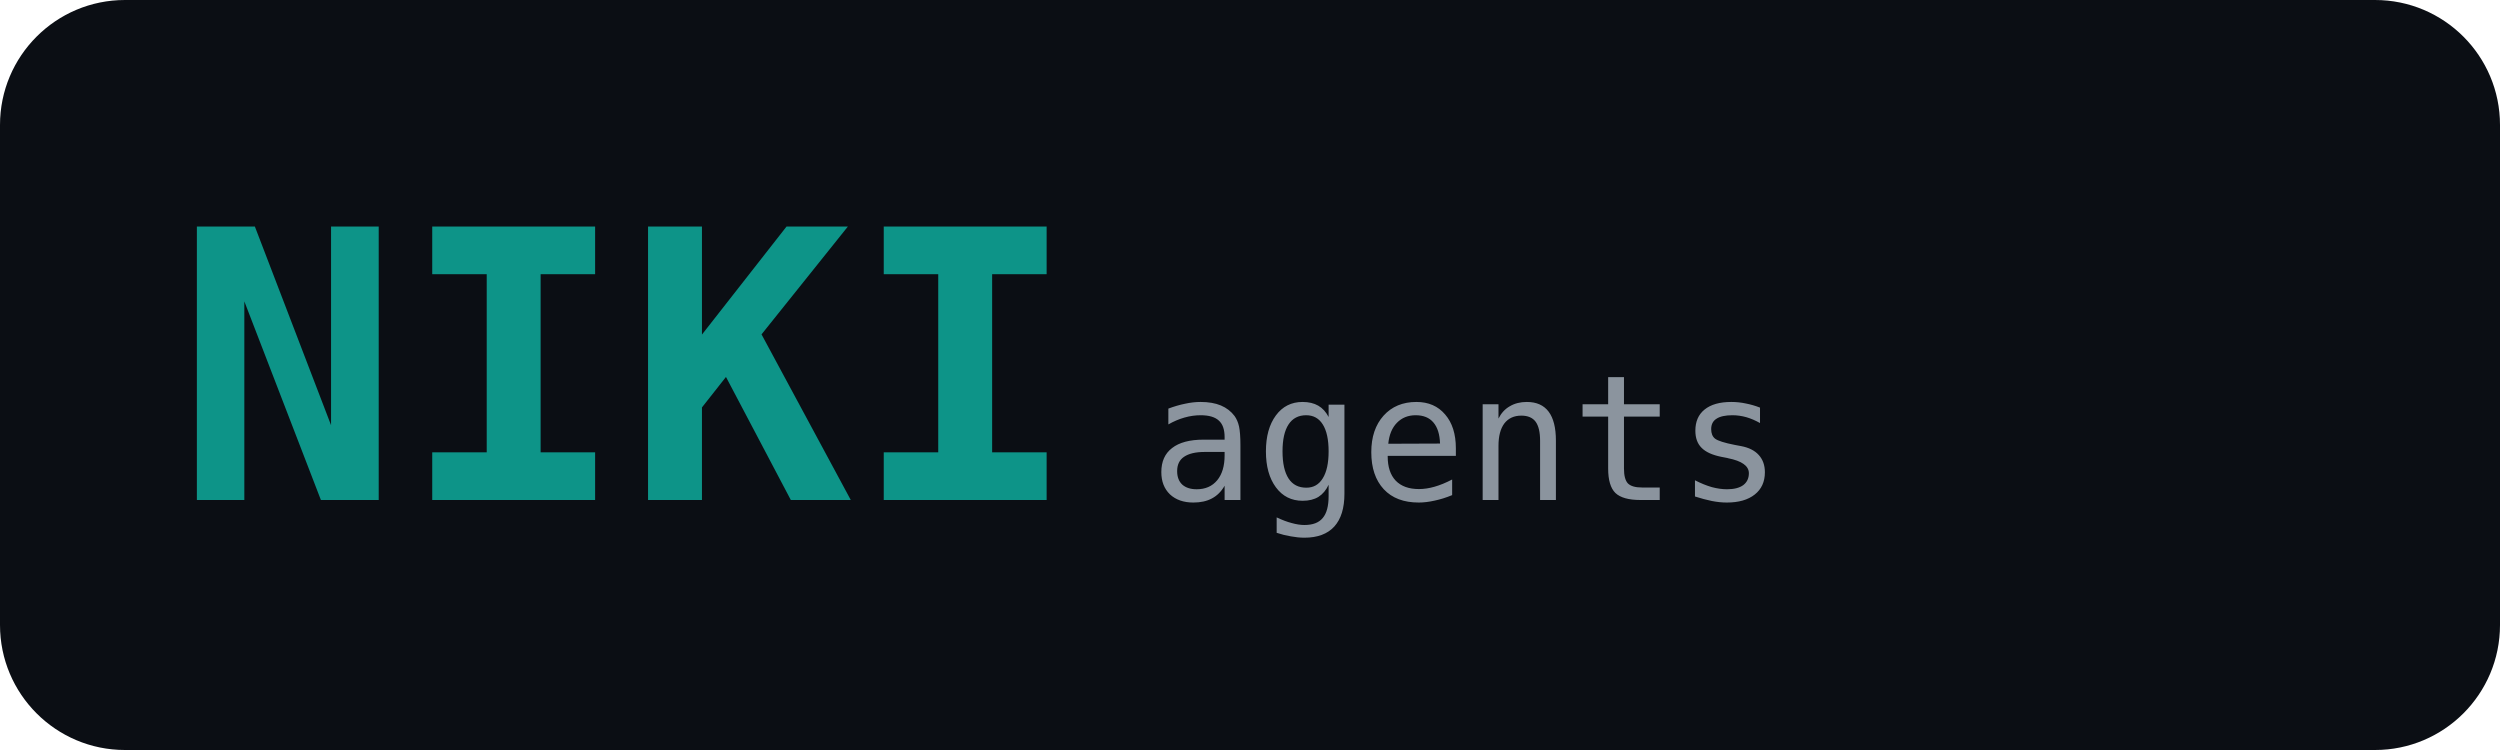
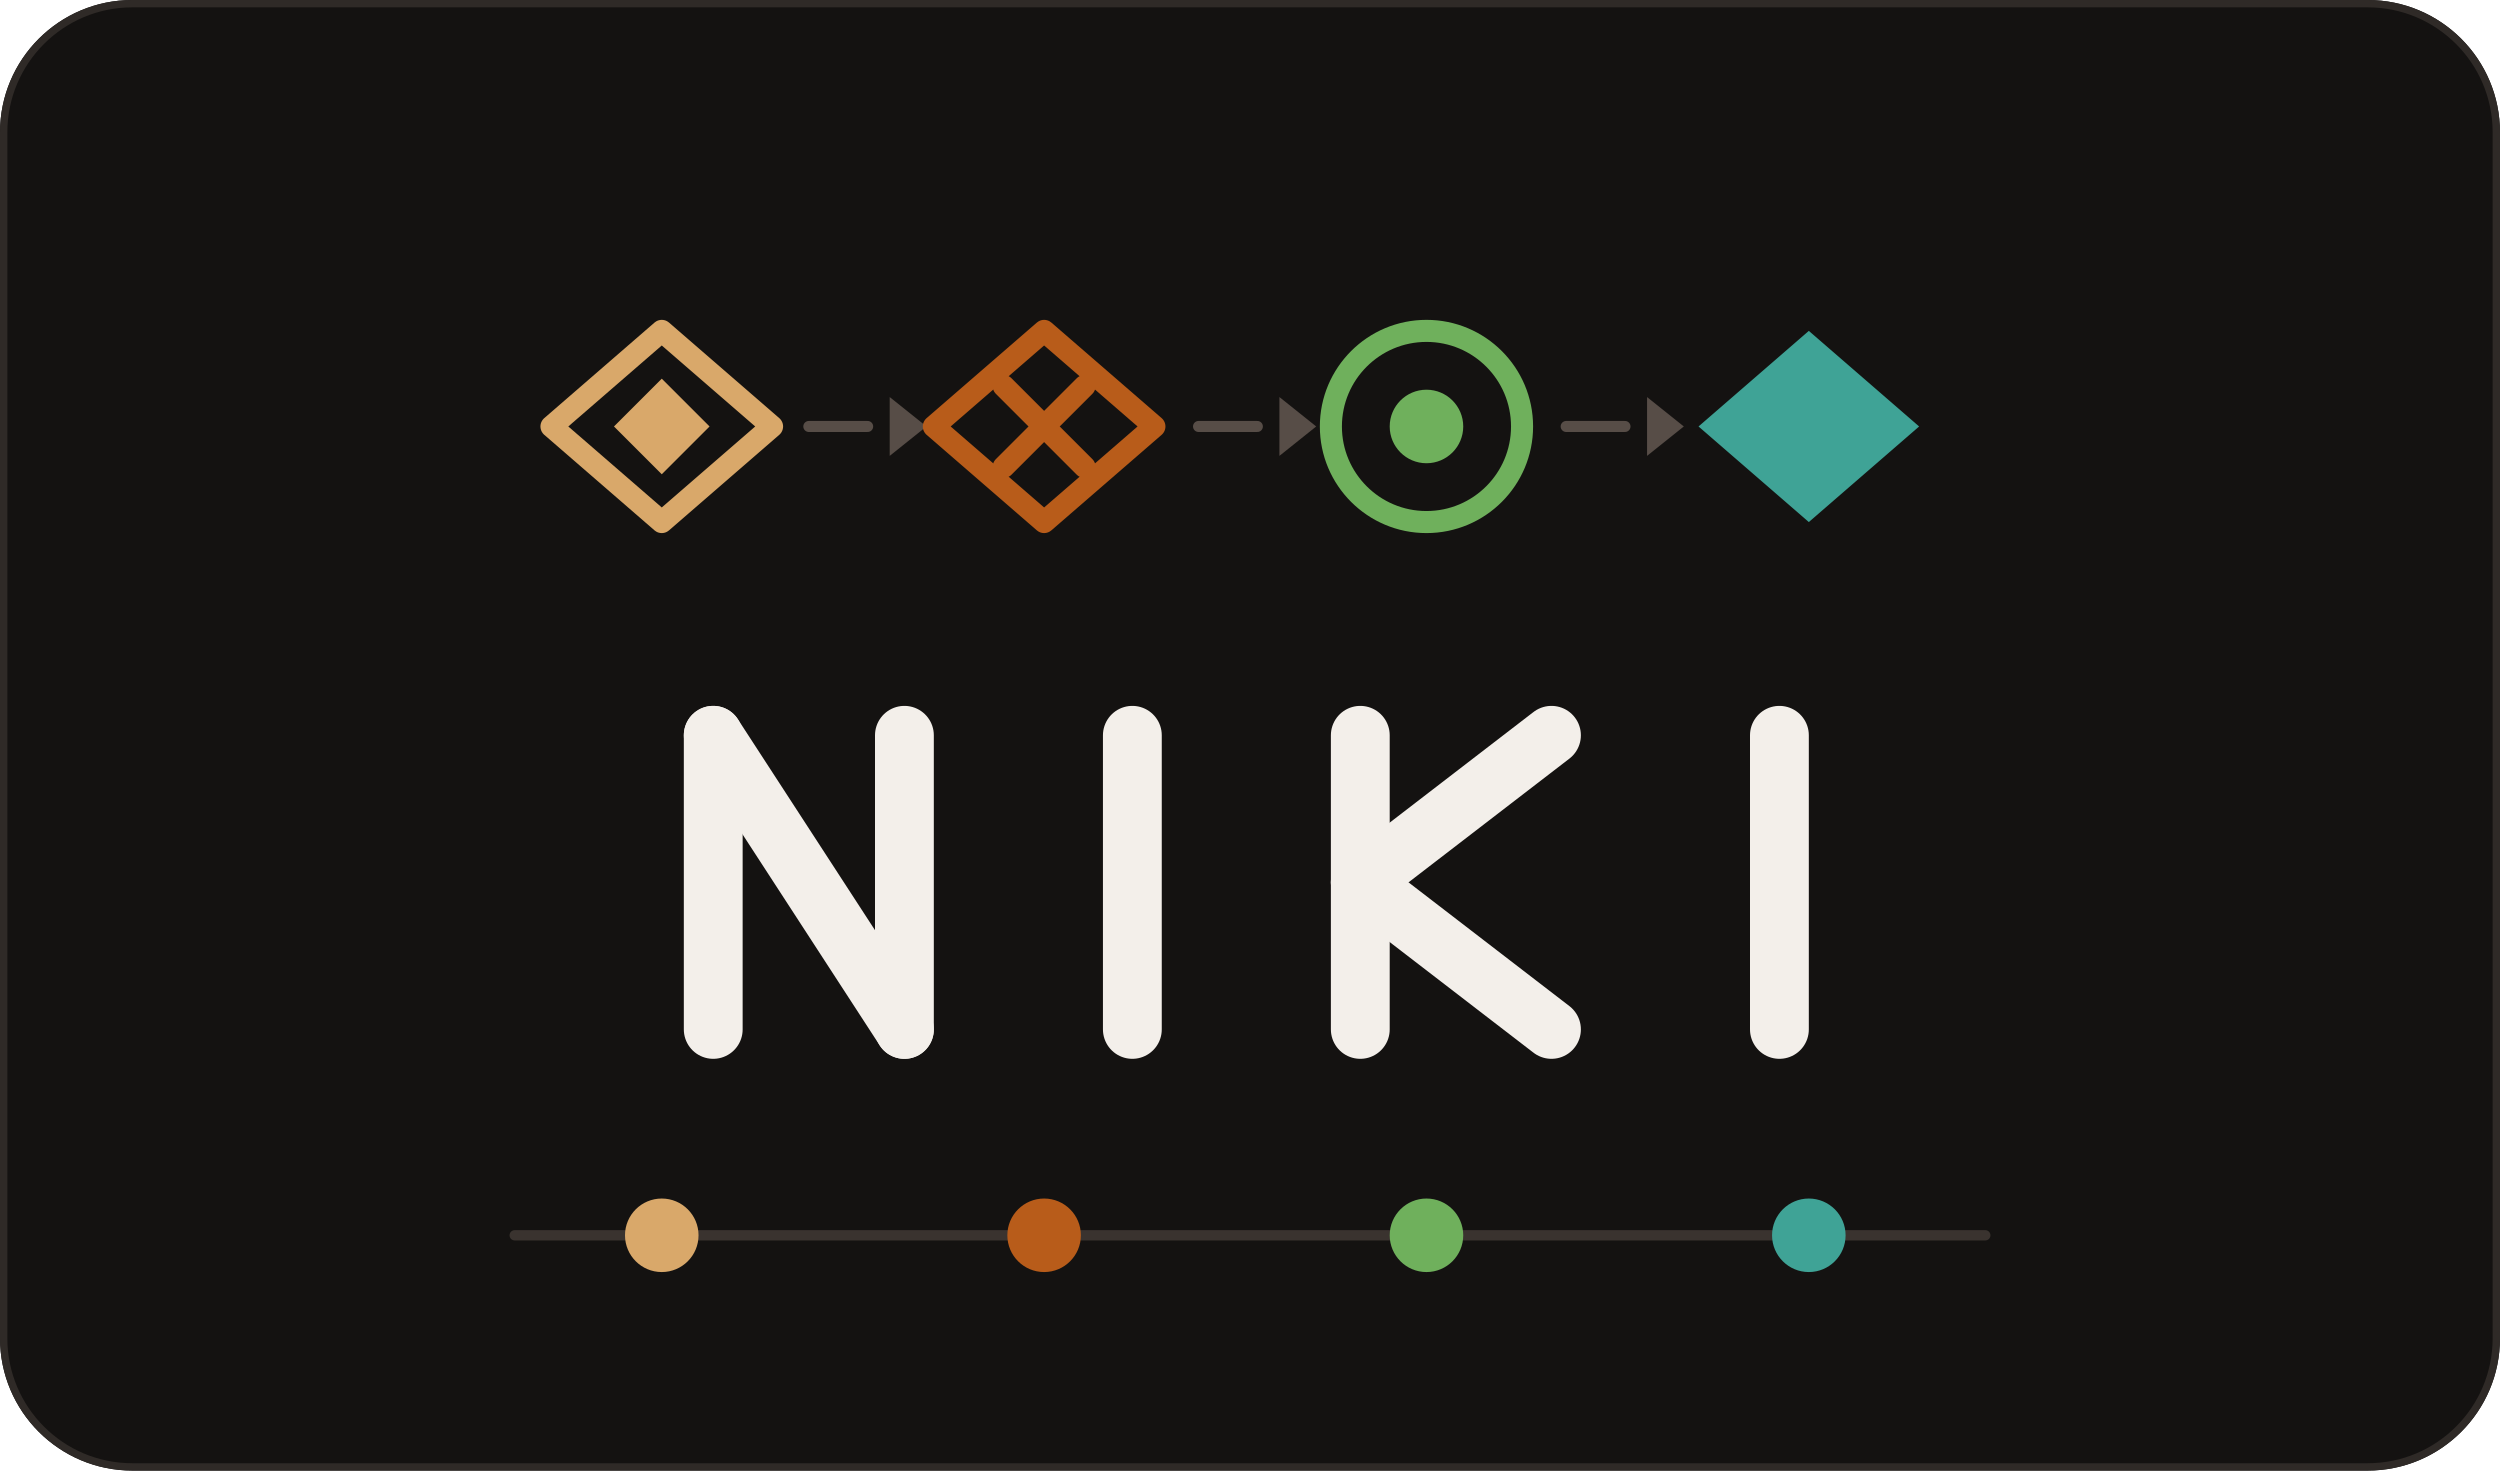
- <svg xmlns="http://www.w3.org/2000/svg" width="200" height="60" viewBox="0 0 200 60" role="img" aria-label="NIKI">
-   <rect width="200" height="60" rx="10" fill="#0b0e14" />
-   <text x="14" y="40" font-family="ui-monospace, SFMono-Regular, Menlo, monospace" font-size="30" font-weight="700" fill="#0d9488">NIKI</text>
-   <text x="92" y="40" font-family="ui-monospace, SFMono-Regular, Menlo, monospace" font-size="14" fill="#8b949e">agents</text>
+ <svg xmlns="http://www.w3.org/2000/svg" width="340" height="200" viewBox="0 0 340 200" role="img" aria-labelledby="niki-title niki-desc">
+   <rect width="340" height="200" rx="18" fill="#141211" />
+   <rect x="0.5" y="0.5" width="339" height="199" rx="17.5" fill="none" stroke="#2f2a27" />
+   <g stroke="#574d47" stroke-width="1.5" fill="none" stroke-linecap="round">
+     <path d="M110 58 H118" />
+     <path d="M163 58 H171" />
+     <path d="M213 58 H221" />
+   </g>
+   <g fill="#574d47">
+     <path d="M121 54 L126 58 L121 62 Z" />
+     <path d="M174 54 L179 58 L174 62 Z" />
+     <path d="M224 54 L229 58 L224 62 Z" />
+   </g>
+   <polygon points="90,45 105,58 90,71 75,58" fill="none" stroke="#d9a86a" stroke-width="3" stroke-linejoin="round" />
+   <polygon points="90,51.5 96.5,58 90,64.5 83.5,58" fill="#d9a86a" />
+   <g stroke="#b85c1a" stroke-width="3" stroke-linecap="round" fill="none">
+     <polygon points="142,45 157,58 142,71 127,58" stroke-linejoin="round" />
+     <path d="M136.5 52.5 L147.5 63.5" />
+     <path d="M147.5 52.5 L136.5 63.5" />
+   </g>
+   <circle cx="194" cy="58" r="13" fill="none" stroke="#6fb05c" stroke-width="3" />
+   <circle cx="194" cy="58" r="5" fill="#6fb05c" />
+   <polygon points="246,45 261,58 246,71 231,58" fill="#3fa396" />
+   <g stroke="#f3efea" stroke-width="8" stroke-linecap="round" stroke-linejoin="round" fill="none">
+     <path d="M97 140 V100" />
+     <path d="M97 100 L123 140" />
+     <path d="M123 100 V140" />
+     <path d="M154 100 V140" />
+     <path d="M185 100 V140" />
+     <path d="M211 100 L185 120" />
+     <path d="M185 120 L211 140" />
+     <path d="M242 100 V140" />
+   </g>
+   <path d="M70 168 H270" stroke="#3a332f" stroke-width="1.4" fill="none" stroke-linecap="round" />
+   <circle cx="90" cy="168" r="5" fill="#d9a86a" />
+   <circle cx="142" cy="168" r="5" fill="#b85c1a" />
+   <circle cx="194" cy="168" r="5" fill="#6fb05c" />
+   <circle cx="246" cy="168" r="5" fill="#3fa396" />
</svg>
